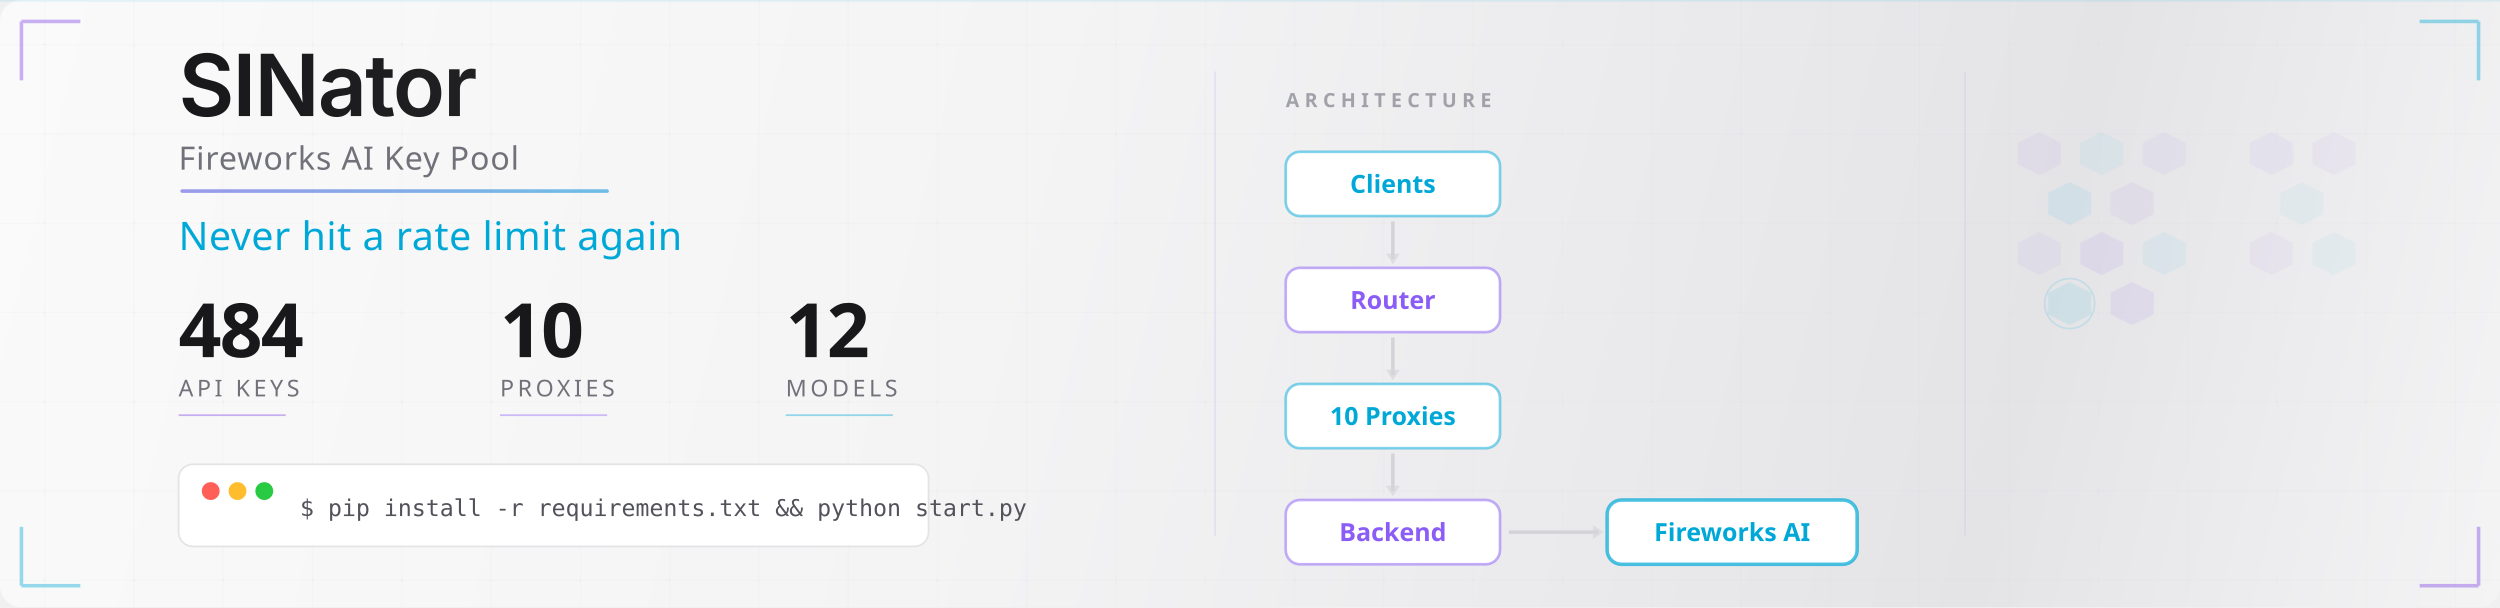
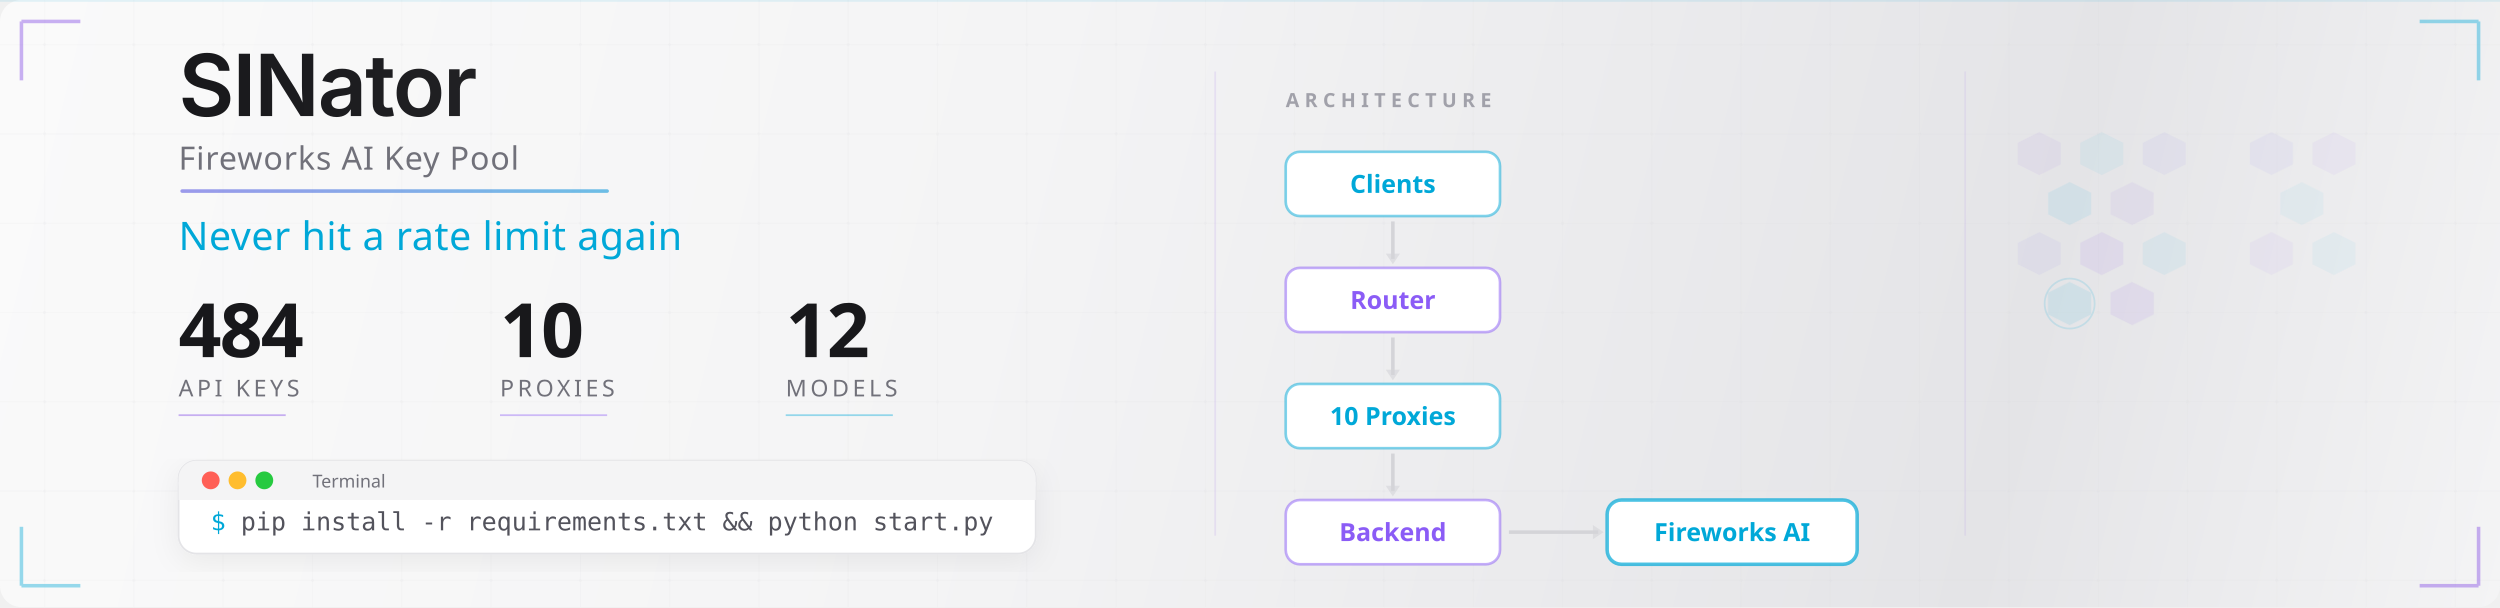
<svg xmlns="http://www.w3.org/2000/svg" width="1400" height="340" viewBox="0 0 1400 340" fill="none">
  <defs>
    <linearGradient id="bgL" x1="0" y1="0" x2="1400" y2="340" gradientUnits="userSpaceOnUse">
      <stop stop-color="#FAFAFA" />
      <stop offset="0.4" stop-color="#F4F4F5" />
      <stop offset="0.8" stop-color="#E4E4E7" />
      <stop offset="1" stop-color="#F4F4F5" />
    </linearGradient>
    <linearGradient id="titleGradL" x1="100" y1="0" x2="600" y2="0" gradientUnits="userSpaceOnUse">
      <stop stop-color="#18181B" />
      <stop offset="0.6" stop-color="#27272A" />
      <stop offset="1" stop-color="#52525B" />
    </linearGradient>
    <linearGradient id="accentL" x1="0" y1="0" x2="400" y2="0" gradientUnits="userSpaceOnUse">
      <stop stop-color="#7B3FE4" />
      <stop offset="1" stop-color="#00A8D8" />
    </linearGradient>
    <linearGradient id="lineGradL" x1="0" y1="0" x2="1400" y2="0">
      <stop stop-color="#7B3FE4" stop-opacity="0" />
      <stop offset="0.15" stop-color="#7B3FE4" stop-opacity="0.4" />
      <stop offset="0.5" stop-color="#00A8D8" stop-opacity="0.5" />
      <stop offset="0.85" stop-color="#7B3FE4" stop-opacity="0.4" />
      <stop offset="1" stop-color="#7B3FE4" stop-opacity="0" />
    </linearGradient>
    <filter id="glowL" x="-20%" y="-20%" width="140%" height="140%">
      <feGaussianBlur stdDeviation="2" result="blur" />
      <feMerge>
        <feMergeNode in="blur" />
        <feMergeNode in="SourceGraphic" />
      </feMerge>
    </filter>
+     <filter id="cardShadowL" x="-10%" y="-10%" width="120%" height="130%">
+       <feDropShadow dx="0" dy="4" stdDeviation="8" flood-color="#000000" flood-opacity="0.06" />
+     </filter>
    <pattern id="gridL" x="0" y="0" width="50" height="50" patternUnits="userSpaceOnUse">
      <circle cx="25" cy="25" r="0.8" fill="#D4D4D8" />
      <line x1="25" y1="0" x2="25" y2="50" stroke="#D4D4D8" stroke-width="0.3" />
      <line x1="0" y1="25" x2="50" y2="25" stroke="#D4D4D8" stroke-width="0.3" />
    </pattern>
  </defs>
  <rect width="1400" height="340" fill="url(#bgL)" rx="12" />
  <rect width="1400" height="340" fill="url(#gridL)" rx="12" opacity="0.2" />
  <rect x="60" y="0" width="1280" height="2" fill="url(#lineGradL)" />
  <rect x="60" y="338" width="1280" height="2" fill="url(#lineGradL)" />
  <path d="M12 12 L12 45 M12 12 L45 12" stroke="#7B3FE4" stroke-width="2" opacity="0.4" />
  <path d="M1388 12 L1388 45 M1388 12 L1355 12" stroke="#00A8D8" stroke-width="2" opacity="0.4" />
  <path d="M12 328 L12 295 M12 328 L45 328" stroke="#00A8D8" stroke-width="2" opacity="0.4" />
  <path d="M1388 328 L1388 295 M1388 328 L1355 328" stroke="#7B3FE4" stroke-width="2" opacity="0.4" />
  <text x="100" y="65" font-family="ui-sans-serif, system-ui, -apple-system, BlinkMacSystemFont, 'Segoe UI', sans-serif" font-size="48" font-weight="600" fill="url(#titleGradL)" letter-spacing="-1">SINator</text>
  <text x="100" y="95" font-family="ui-sans-serif, system-ui, sans-serif" font-size="18" font-weight="400" fill="#71717A" letter-spacing="0.5">Fireworks AI Key Pool</text>
  <rect x="101" y="106" width="240" height="2" fill="url(#accentL)" rx="1" opacity="0.6" />
  <text x="100" y="140" font-family="ui-sans-serif, system-ui, sans-serif" font-size="22" font-weight="500" fill="#00A8D8" letter-spacing="0.3">Never hit a rate limit again</text>
  <text x="100" y="200" font-family="ui-sans-serif, system-ui, sans-serif" font-size="42" font-weight="700" fill="#18181B" letter-spacing="-1">484</text>
  <text x="100" y="222" font-family="ui-sans-serif, system-ui, sans-serif" font-size="13" font-weight="500" fill="#71717A" letter-spacing="2">API KEYS</text>
  <rect x="100" y="232" width="60" height="1" fill="#7B3FE4" opacity="0.4" />
  <text x="280" y="200" font-family="ui-sans-serif, system-ui, sans-serif" font-size="42" font-weight="700" fill="#18181B" letter-spacing="-1">10</text>
  <text x="280" y="222" font-family="ui-sans-serif, system-ui, sans-serif" font-size="13" font-weight="500" fill="#71717A" letter-spacing="2">PROXIES</text>
  <rect x="280" y="232" width="60" height="1" fill="#8B5CF6" opacity="0.4" />
  <text x="440" y="200" font-family="ui-sans-serif, system-ui, sans-serif" font-size="42" font-weight="700" fill="#18181B" letter-spacing="-1">12</text>
  <text x="440" y="222" font-family="ui-sans-serif, system-ui, sans-serif" font-size="13" font-weight="500" fill="#71717A" letter-spacing="2">MODELS</text>
  <rect x="440" y="232" width="60" height="1" fill="#00A8D8" opacity="0.4" />
-   <rect x="100" y="260" width="420" height="46" rx="8" fill="#FFFFFF" stroke="#E4E4E7" stroke-width="1" />
-   <circle cx="118" cy="275" r="5" fill="#FF5F57" />
-   <circle cx="133" cy="275" r="5" fill="#FFBD2E" />
-   <circle cx="148" cy="275" r="5" fill="#28CA41" />
-   <text x="168" y="289" font-family="ui-monospace, 'SF Mono', Menlo, monospace" font-size="13" font-weight="400" fill="#52525B">$ pip install -r requirements.txt &amp;&amp; python start.py</text>
+   <g filter="url(#cardShadowL)">
+     <rect x="100" y="258" width="480" height="52" rx="10" fill="#FFFFFF" stroke="#E4E4E7" stroke-width="1" />
+     <rect x="100" y="258" width="480" height="22" rx="10" fill="#F4F4F5" />
+     <rect x="100" y="270" width="480" height="10" fill="#F4F4F5" />
+     <circle cx="118" cy="269" r="5" fill="#FF5F57" />
+     <circle cx="133" cy="269" r="5" fill="#FFBD2E" />
+     <circle cx="148" cy="269" r="5" fill="#28CA41" />
+     <text x="175" y="273" font-family="ui-sans-serif, system-ui, sans-serif" font-size="10" font-weight="500" fill="#71717A">Terminal</text>
+     <text x="118" y="297" font-family="ui-monospace, 'SF Mono', Menlo, monospace" font-size="14" font-weight="400" fill="#52525B">
+       <tspan fill="#00A8D8">$</tspan> pip install -r requirements.txt &amp;&amp; python start.py</text>
+   </g>
  <rect x="680" y="40" width="1" height="260" fill="#7B3FE4" opacity="0.1" />
  <text x="720" y="60" font-family="ui-sans-serif, system-ui, sans-serif" font-size="11" font-weight="600" fill="#A1A1AA" letter-spacing="3">ARCHITECTURE</text>
  <rect x="720" y="85" width="120" height="36" rx="8" fill="#FFFFFF" stroke="#00A8D8" stroke-width="1.5" stroke-opacity="0.5">
    <animate attributeName="stroke-opacity" values="0.3;0.8;0.3" dur="4s" begin="0s" repeatCount="indefinite" />
  </rect>
  <text x="780" y="108" text-anchor="middle" font-family="ui-sans-serif, system-ui, sans-serif" font-size="14" font-weight="600" fill="#00A8D8">Clients</text>
  <line x1="780" y1="124" x2="780" y2="145" stroke="#D4D4D8" stroke-width="2" />
  <polygon points="776,142 780,148 784,142" fill="#D4D4D8" opacity="0.6">
    <animate attributeName="opacity" values="0.3;0.9;0.3" dur="4s" begin="0.5s" repeatCount="indefinite" />
  </polygon>
  <circle cx="780" cy="124" r="3" fill="#00A8D8" filter="url(#glowL)" opacity="0">
    <animate attributeName="cy" values="124;145" dur="1s" begin="0.5s" repeatCount="indefinite" />
    <animate attributeName="opacity" values="0;1;0" dur="1s" begin="0.5s" repeatCount="indefinite" />
  </circle>
  <rect x="720" y="150" width="120" height="36" rx="8" fill="#FFFFFF" stroke="#8B5CF6" stroke-width="1.5" stroke-opacity="0.5">
    <animate attributeName="stroke-opacity" values="0.3;0.8;0.3" dur="4s" begin="1s" repeatCount="indefinite" />
  </rect>
  <text x="780" y="173" text-anchor="middle" font-family="ui-sans-serif, system-ui, sans-serif" font-size="14" font-weight="600" fill="#8B5CF6">Router</text>
  <line x1="780" y1="189" x2="780" y2="210" stroke="#D4D4D8" stroke-width="2" />
  <polygon points="776,207 780,213 784,207" fill="#D4D4D8" opacity="0.6">
    <animate attributeName="opacity" values="0.3;0.9;0.3" dur="4s" begin="1.5s" repeatCount="indefinite" />
  </polygon>
  <circle cx="780" cy="189" r="3" fill="#8B5CF6" filter="url(#glowL)" opacity="0">
    <animate attributeName="cy" values="189;210" dur="1s" begin="1.5s" repeatCount="indefinite" />
    <animate attributeName="opacity" values="0;1;0" dur="1s" begin="1.5s" repeatCount="indefinite" />
  </circle>
  <rect x="720" y="215" width="120" height="36" rx="8" fill="#FFFFFF" stroke="#00A8D8" stroke-width="1.5" stroke-opacity="0.5">
    <animate attributeName="stroke-opacity" values="0.3;0.8;0.3" dur="4s" begin="2s" repeatCount="indefinite" />
  </rect>
  <text x="780" y="238" text-anchor="middle" font-family="ui-sans-serif, system-ui, sans-serif" font-size="14" font-weight="600" fill="#00A8D8">10 Proxies</text>
  <line x1="780" y1="254" x2="780" y2="275" stroke="#D4D4D8" stroke-width="2" />
  <polygon points="776,272 780,278 784,272" fill="#D4D4D8" opacity="0.6">
    <animate attributeName="opacity" values="0.3;0.9;0.3" dur="4s" begin="2.5s" repeatCount="indefinite" />
  </polygon>
  <circle cx="780" cy="254" r="3" fill="#00A8D8" filter="url(#glowL)" opacity="0">
    <animate attributeName="cy" values="254;275" dur="1s" begin="2.5s" repeatCount="indefinite" />
    <animate attributeName="opacity" values="0;1;0" dur="1s" begin="2.5s" repeatCount="indefinite" />
  </circle>
  <rect x="720" y="280" width="120" height="36" rx="8" fill="#FFFFFF" stroke="#8B5CF6" stroke-width="1.5" stroke-opacity="0.5">
    <animate attributeName="stroke-opacity" values="0.3;0.8;0.3" dur="4s" begin="3s" repeatCount="indefinite" />
  </rect>
  <text x="780" y="303" text-anchor="middle" font-family="ui-sans-serif, system-ui, sans-serif" font-size="14" font-weight="600" fill="#8B5CF6">Backend</text>
  <line x1="845" y1="298" x2="895" y2="298" stroke="#D4D4D8" stroke-width="2" />
  <polygon points="892,294 898,298 892,302" fill="#D4D4D8" opacity="0.6">
    <animate attributeName="opacity" values="0.3;0.9;0.3" dur="4s" begin="3.5s" repeatCount="indefinite" />
  </polygon>
  <circle cx="845" cy="298" r="3" fill="#8B5CF6" filter="url(#glowL)" opacity="0">
    <animate attributeName="cx" values="845;895" dur="1s" begin="3.5s" repeatCount="indefinite" />
    <animate attributeName="opacity" values="0;1;0" dur="1s" begin="3.5s" repeatCount="indefinite" />
  </circle>
  <rect x="900" y="280" width="140" height="36" rx="8" fill="#FFFFFF" stroke="#00A8D8" stroke-width="2" stroke-opacity="0.7">
    <animate attributeName="stroke-opacity" values="0.4;1;0.4" dur="4s" begin="3.5s" repeatCount="indefinite" />
  </rect>
  <text x="970" y="303" text-anchor="middle" font-family="ui-sans-serif, system-ui, sans-serif" font-size="14" font-weight="700" fill="#00A8D8">Fireworks AI</text>
  <rect x="1100" y="40" width="1" height="260" fill="#7B3FE4" opacity="0.08" />
  <polygon points="1130,80 1142,74 1154,80 1154,92 1142,98 1130,92" fill="#7B3FE4" opacity="0.06" stroke="#7B3FE4" stroke-width="0.5" stroke-opacity="0.2" />
  <polygon points="1165,80 1177,74 1189,80 1189,92 1177,98 1165,92" fill="#00A8D8" opacity="0.06" stroke="#00A8D8" stroke-width="0.5" stroke-opacity="0.2" />
  <polygon points="1200,80 1212,74 1224,80 1224,92 1212,98 1200,92" fill="#4F46E5" opacity="0.05" stroke="#4F46E5" stroke-width="0.5" stroke-opacity="0.15" />
  <polygon points="1147,108 1159,102 1171,108 1171,120 1159,126 1147,120" fill="#00A8D8" opacity="0.08" stroke="#00A8D8" stroke-width="0.5" stroke-opacity="0.25" />
  <polygon points="1182,108 1194,102 1206,108 1206,120 1194,126 1182,120" fill="#7B3FE4" opacity="0.06" stroke="#7B3FE4" stroke-width="0.5" stroke-opacity="0.2" />
  <polygon points="1130,136 1142,130 1154,136 1154,148 1142,154 1130,148" fill="#4F46E5" opacity="0.05" stroke="#4F46E5" stroke-width="0.5" stroke-opacity="0.15" />
  <polygon points="1165,136 1177,130 1189,136 1189,148 1177,154 1165,148" fill="#7B3FE4" opacity="0.08" stroke="#7B3FE4" stroke-width="0.5" stroke-opacity="0.25" />
  <polygon points="1200,136 1212,130 1224,136 1224,148 1212,154 1200,148" fill="#00A8D8" opacity="0.06" stroke="#00A8D8" stroke-width="0.5" stroke-opacity="0.2" />
  <polygon points="1147,164 1159,158 1171,164 1171,176 1159,182 1147,176" fill="#00A8D8" opacity="0.1" stroke="#00A8D8" stroke-width="0.8" stroke-opacity="0.3" />
  <polygon points="1182,164 1194,158 1206,164 1206,176 1194,182 1182,176" fill="#7B3FE4" opacity="0.08" stroke="#7B3FE4" stroke-width="0.8" stroke-opacity="0.25" />
  <polygon points="1260,80 1272,74 1284,80 1284,92 1272,98 1260,92" fill="#4F46E5" opacity="0.05" stroke="#4F46E5" stroke-width="0.5" stroke-opacity="0.15" />
  <polygon points="1295,80 1307,74 1319,80 1319,92 1307,98 1295,92" fill="#7B3FE4" opacity="0.05" stroke="#7B3FE4" stroke-width="0.5" stroke-opacity="0.15" />
  <polygon points="1277,108 1289,102 1301,108 1301,120 1289,126 1277,120" fill="#00A8D8" opacity="0.05" stroke="#00A8D8" stroke-width="0.5" stroke-opacity="0.15" />
  <polygon points="1260,136 1272,130 1284,136 1284,148 1272,154 1260,148" fill="#7B3FE4" opacity="0.05" stroke="#7B3FE4" stroke-width="0.5" stroke-opacity="0.15" />
  <polygon points="1295,136 1307,130 1319,136 1319,148 1307,154 1295,148" fill="#00A8D8" opacity="0.05" stroke="#00A8D8" stroke-width="0.5" stroke-opacity="0.15" />
  <circle cx="1159" cy="170" r="14" fill="none" stroke="#00A8D8" stroke-width="1" opacity="0.15">
    <animate attributeName="r" values="14;26;14" dur="3s" repeatCount="indefinite" />
    <animate attributeName="opacity" values="0.2;0;0.2" dur="3s" repeatCount="indefinite" />
  </circle>
  <rect x="0" y="0" width="1400" height="1" fill="#00A8D8" opacity="0.1">
    <animate attributeName="y" values="0;340;0" dur="12s" repeatCount="indefinite" />
    <animate attributeName="opacity" values="0;0.15;0" dur="12s" repeatCount="indefinite" />
  </rect>
</svg>
